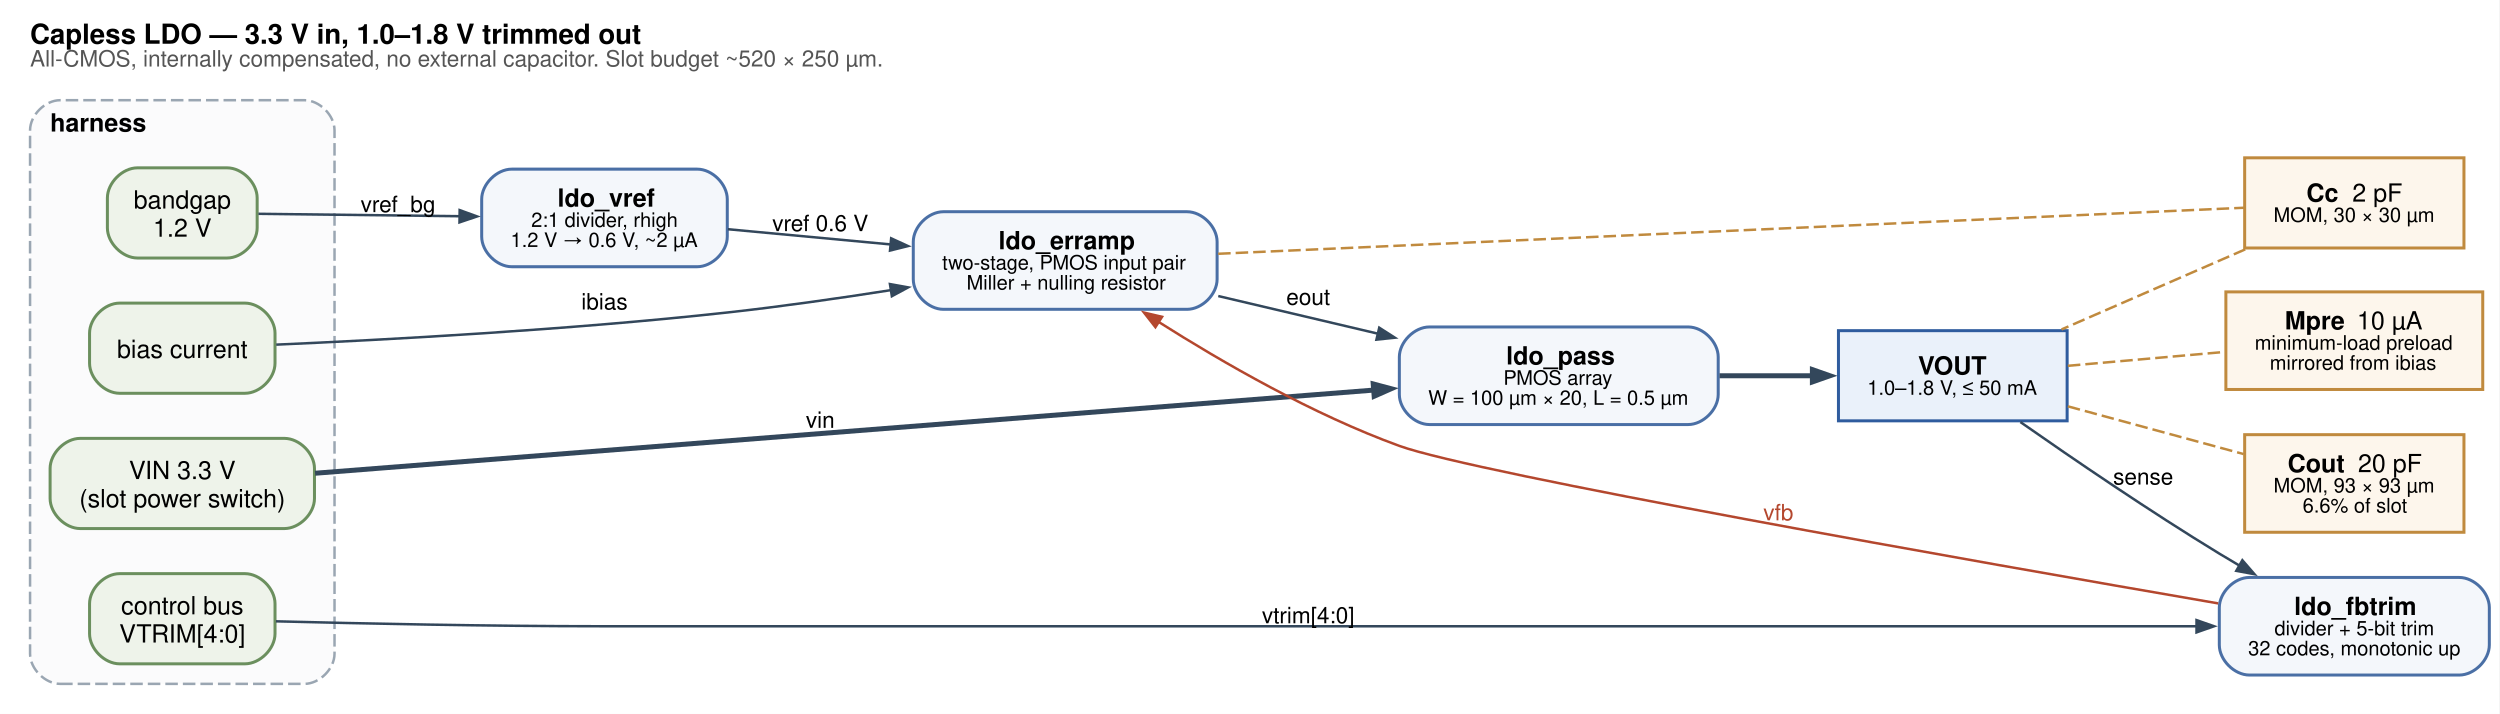
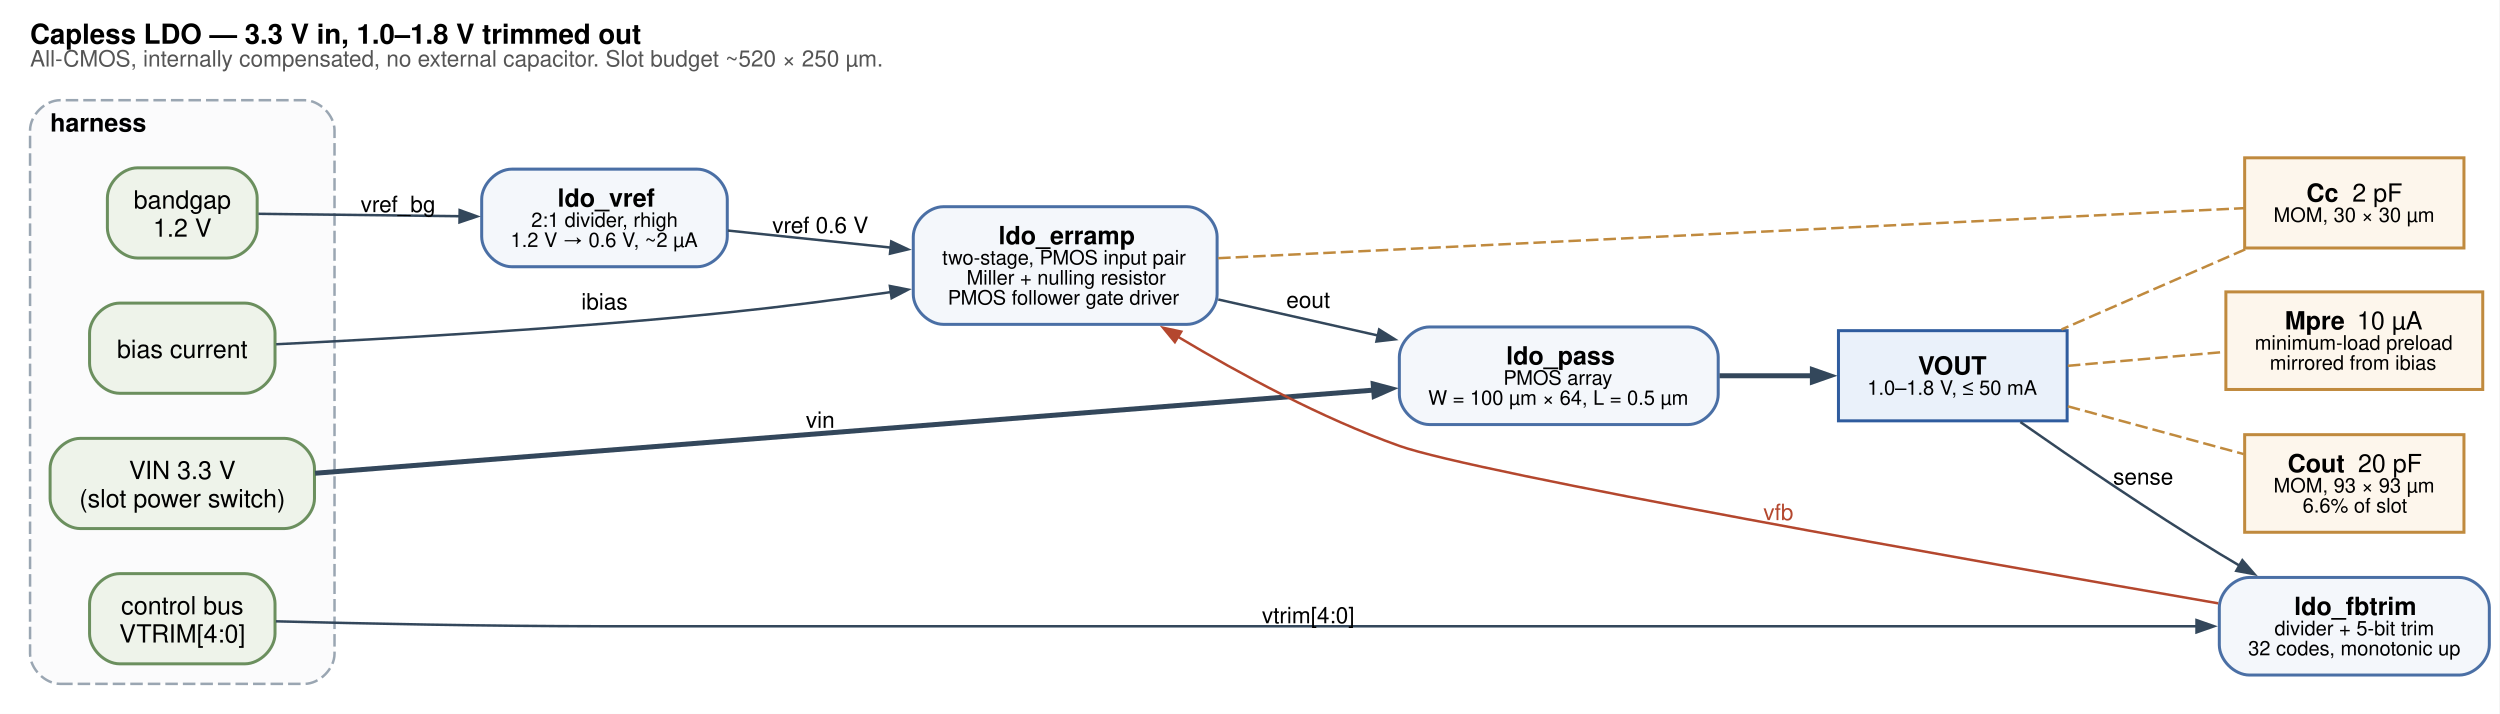
<svg xmlns="http://www.w3.org/2000/svg" width="998pt" height="285pt" viewBox="0.00 0.00 998.00 285.00">
  <g id="graph0" class="graph" transform="scale(1 1) rotate(0) translate(4 281)">
    <polygon fill="white" stroke="none" points="-4,4 -4,-281 993.74,-281 993.74,4 -4,4" />
    <text xml:space="preserve" text-anchor="start" x="8" y="-263.55" font-family="Helvetica,sans-Serif" font-weight="bold" font-size="11.00">Capless LDO — 3.3 V in, 1.0–1.8 V trimmed out</text>
    <text xml:space="preserve" text-anchor="start" x="8" y="-254.45" font-family="Helvetica,sans-Serif" font-size="9.00" fill="#555555">All-CMOS, internally compensated, no external capacitor. Slot budget ~520 × 250 µm.</text>
    <g id="clust1" class="cluster">
      <path fill="#fbfbfc" stroke="#9aa6b2" stroke-dasharray="5,2" d="M20,-8C20,-8 117.54,-8 117.54,-8 123.54,-8 129.54,-14 129.54,-20 129.54,-20 129.54,-229 129.54,-229 129.54,-235 123.54,-241 117.54,-241 117.54,-241 20,-241 20,-241 14,-241 8,-235 8,-229 8,-229 8,-20 8,-20 8,-14 14,-8 20,-8" />
      <text xml:space="preserve" text-anchor="start" x="16" y="-228.5" font-family="Helvetica,sans-Serif" font-weight="bold" font-size="10.00">harness</text>
    </g>
    <g id="node1" class="node">
      <path fill="#eef3ea" stroke="#6b8f5e" stroke-width="1.2" d="M86.66,-214C86.66,-214 50.87,-214 50.87,-214 44.87,-214 38.87,-208 38.87,-202 38.87,-202 38.87,-190 38.87,-190 38.87,-184 44.87,-178 50.87,-178 50.87,-178 86.66,-178 86.66,-178 92.66,-178 98.66,-184 98.66,-190 98.66,-190 98.66,-202 98.66,-202 98.66,-208 92.66,-214 86.66,-214" />
      <text xml:space="preserve" text-anchor="middle" x="68.77" y="-197.75" font-family="Helvetica,sans-Serif" font-size="10.00">bandgap</text>
      <text xml:space="preserve" text-anchor="middle" x="68.77" y="-186.5" font-family="Helvetica,sans-Serif" font-size="10.00">1.2 V</text>
    </g>
    <g id="node5" class="node">
      <path fill="#f4f7fb" stroke="#4a6fa5" stroke-width="1.2" d="M274.33,-213.48C274.33,-213.48 200.29,-213.48 200.29,-213.48 194.29,-213.48 188.29,-207.48 188.29,-201.48 188.29,-201.48 188.29,-186.52 188.29,-186.52 188.29,-180.52 194.29,-174.52 200.29,-174.52 200.29,-174.52 274.33,-174.52 274.33,-174.52 280.33,-174.52 286.33,-180.52 286.33,-186.52 286.33,-186.52 286.33,-201.48 286.33,-201.48 286.33,-207.48 280.33,-213.48 274.33,-213.48" />
      <text xml:space="preserve" text-anchor="start" x="218.56" y="-198.5" font-family="Helvetica,sans-Serif" font-weight="bold" font-size="10.00">ldo_vref</text>
      <text xml:space="preserve" text-anchor="start" x="208.06" y="-190.4" font-family="Helvetica,sans-Serif" font-size="8.00">2:1 divider, rhigh</text>
      <text xml:space="preserve" text-anchor="start" x="199.81" y="-182.4" font-family="Helvetica,sans-Serif" font-size="8.00">1.2 V → 0.6 V, ~2 µA</text>
    </g>
    <g id="edge1" class="edge">
      <path fill="none" stroke="#33475b" d="M99.16,-195.65C121.42,-195.38 152.67,-195 179.73,-194.68" />
      <polygon fill="#33475b" stroke="#33475b" points="179.49,-197.13 186.46,-194.6 179.43,-192.23 179.49,-197.13" />
      <text xml:space="preserve" text-anchor="middle" x="154.91" y="-196.32" font-family="Helvetica,sans-Serif" font-size="9.00">vref_bg</text>
    </g>
    <g id="node2" class="node">
      <path fill="#eef3ea" stroke="#6b8f5e" stroke-width="1.2" d="M93.79,-160C93.79,-160 43.75,-160 43.75,-160 37.75,-160 31.75,-154 31.75,-148 31.75,-148 31.75,-136 31.75,-136 31.75,-130 37.75,-124 43.75,-124 43.75,-124 93.79,-124 93.79,-124 99.79,-124 105.79,-130 105.79,-136 105.79,-136 105.79,-148 105.79,-148 105.79,-154 99.79,-160 93.79,-160" />
      <text xml:space="preserve" text-anchor="middle" x="68.77" y="-138.12" font-family="Helvetica,sans-Serif" font-size="10.00">bias current</text>
    </g>
    <g id="node6" class="node">
-       <path fill="#f4f7fb" stroke="#4a6fa5" stroke-width="1.2" d="M469.87,-196.48C469.87,-196.48 372.58,-196.48 372.58,-196.48 366.58,-196.48 360.58,-190.48 360.58,-184.48 360.58,-184.48 360.58,-169.52 360.58,-169.52 360.58,-163.52 366.58,-157.52 372.58,-157.52 372.58,-157.52 469.87,-157.52 469.87,-157.52 475.87,-157.52 481.87,-163.52 481.87,-169.52 481.87,-169.52 481.87,-184.48 481.87,-184.48 481.87,-190.48 475.87,-196.48 469.87,-196.48" />
-       <text xml:space="preserve" text-anchor="start" x="394.6" y="-181.5" font-family="Helvetica,sans-Serif" font-weight="bold" font-size="10.00">ldo_erramp</text>
-       <text xml:space="preserve" text-anchor="start" x="372.1" y="-173.4" font-family="Helvetica,sans-Serif" font-size="8.00">two-stage, PMOS input pair</text>
-       <text xml:space="preserve" text-anchor="start" x="381.85" y="-165.4" font-family="Helvetica,sans-Serif" font-size="8.00">Miller + nulling resistor</text>
+       <path fill="#f4f7fb" stroke="#4a6fa5" stroke-width="1.2" d="M469.87,-198.48C469.87,-198.48 372.58,-198.48 372.58,-198.48 366.58,-198.48 360.58,-192.48 360.58,-186.48 360.58,-186.48 360.58,-163.52 360.58,-163.52 360.58,-157.52 366.58,-151.52 372.58,-151.52 372.58,-151.52 469.87,-151.52 469.87,-151.52 475.87,-151.52 481.87,-157.52 481.87,-163.52 481.87,-163.52 481.87,-186.48 481.87,-186.48 481.87,-192.48 475.87,-198.48 469.87,-198.48" />
+       <text xml:space="preserve" text-anchor="start" x="394.6" y="-183.5" font-family="Helvetica,sans-Serif" font-weight="bold" font-size="10.00">ldo_erramp</text>
+       <text xml:space="preserve" text-anchor="start" x="372.1" y="-175.4" font-family="Helvetica,sans-Serif" font-size="8.00">two-stage, PMOS input pair</text>
+       <text xml:space="preserve" text-anchor="start" x="381.85" y="-167.4" font-family="Helvetica,sans-Serif" font-size="8.00">Miller + nulling resistor</text>
+       <text xml:space="preserve" text-anchor="start" x="374.35" y="-159.4" font-family="Helvetica,sans-Serif" font-size="8.00">PMOS follower gate driver</text>
    </g>
    <g id="edge3" class="edge">
-       <path fill="none" stroke="#33475b" d="M106.26,-143.42C149.37,-145.32 223.22,-149.3 286.33,-156.25 307.69,-158.6 330.86,-161.92 351.83,-165.21" />
-       <polygon fill="#33475b" stroke="#33475b" points="351.26,-167.6 358.56,-166.28 352.03,-162.76 351.26,-167.6" />
+       <path fill="none" stroke="#33475b" d="M106.24,-143.58C149.34,-145.64 223.17,-149.76 286.33,-156.25 307.66,-158.44 330.83,-161.46 351.79,-164.43" />
+       <polygon fill="#33475b" stroke="#33475b" points="351.24,-166.83 358.52,-165.4 351.94,-161.98 351.24,-166.83" />
      <text xml:space="preserve" text-anchor="middle" x="237.31" y="-157.45" font-family="Helvetica,sans-Serif" font-size="9.00">ibias</text>
    </g>
    <g id="node3" class="node">
      <path fill="#eef3ea" stroke="#6b8f5e" stroke-width="1.2" d="M109.54,-106C109.54,-106 28,-106 28,-106 22,-106 16,-100 16,-94 16,-94 16,-82 16,-82 16,-76 22,-70 28,-70 28,-70 109.54,-70 109.54,-70 115.54,-70 121.54,-76 121.54,-82 121.54,-82 121.54,-94 121.54,-94 121.54,-100 115.54,-106 109.54,-106" />
      <text xml:space="preserve" text-anchor="middle" x="68.77" y="-89.75" font-family="Helvetica,sans-Serif" font-size="10.00">VIN 3.3 V</text>
      <text xml:space="preserve" text-anchor="middle" x="68.77" y="-78.5" font-family="Helvetica,sans-Serif" font-size="10.00">(slot power switch)</text>
    </g>
    <g id="node7" class="node">
      <path fill="#f4f7fb" stroke="#4a6fa5" stroke-width="1.2" d="M669.91,-150.48C669.91,-150.48 566.62,-150.48 566.62,-150.48 560.62,-150.48 554.62,-144.48 554.62,-138.48 554.62,-138.48 554.62,-123.52 554.62,-123.52 554.62,-117.52 560.62,-111.52 566.62,-111.52 566.62,-111.52 669.91,-111.52 669.91,-111.52 675.91,-111.52 681.91,-117.52 681.91,-123.52 681.91,-123.52 681.91,-138.48 681.91,-138.48 681.91,-144.48 675.91,-150.48 669.91,-150.48" />
      <text xml:space="preserve" text-anchor="start" x="597.26" y="-135.5" font-family="Helvetica,sans-Serif" font-weight="bold" font-size="10.00">ldo_pass</text>
      <text xml:space="preserve" text-anchor="start" x="596.14" y="-127.4" font-family="Helvetica,sans-Serif" font-size="8.00">PMOS array</text>
-       <text xml:space="preserve" text-anchor="start" x="566.14" y="-119.4" font-family="Helvetica,sans-Serif" font-size="8.00">W = 100 µm × 20, L = 0.5 µm</text>
+       <text xml:space="preserve" text-anchor="start" x="566.14" y="-119.4" font-family="Helvetica,sans-Serif" font-size="8.00">W = 100 µm × 64, L = 0.5 µm</text>
    </g>
    <g id="edge4" class="edge">
      <path fill="none" stroke="#33475b" stroke-width="2" d="M121.77,-92.08C220.33,-99.83 434.46,-116.64 546.19,-125.42" />
      <polygon fill="#33475b" stroke="#33475b" stroke-width="2" points="544.19,-127.72 551.36,-125.82 544.57,-122.83 544.19,-127.72" />
      <text xml:space="preserve" text-anchor="middle" x="323.45" y="-110.2" font-family="Helvetica,sans-Serif" font-size="9.00">vin</text>
    </g>
    <g id="node4" class="node">
      <path fill="#eef3ea" stroke="#6b8f5e" stroke-width="1.2" d="M93.79,-52C93.79,-52 43.75,-52 43.75,-52 37.75,-52 31.75,-46 31.75,-40 31.75,-40 31.75,-28 31.75,-28 31.75,-22 37.75,-16 43.75,-16 43.75,-16 93.79,-16 93.79,-16 99.79,-16 105.79,-22 105.79,-28 105.79,-28 105.79,-40 105.79,-40 105.79,-46 99.79,-52 93.79,-52" />
      <text xml:space="preserve" text-anchor="middle" x="68.77" y="-35.75" font-family="Helvetica,sans-Serif" font-size="10.00">control bus</text>
      <text xml:space="preserve" text-anchor="middle" x="68.77" y="-24.5" font-family="Helvetica,sans-Serif" font-size="10.00">VTRIM[4:0]</text>
    </g>
    <g id="node8" class="node">
      <path fill="#f4f7fb" stroke="#4a6fa5" stroke-width="1.2" d="M977.74,-50.48C977.74,-50.48 893.95,-50.48 893.95,-50.48 887.95,-50.48 881.95,-44.48 881.95,-38.48 881.95,-38.48 881.95,-23.52 881.95,-23.52 881.95,-17.52 887.95,-11.52 893.95,-11.52 893.95,-11.52 977.74,-11.52 977.74,-11.52 983.74,-11.52 989.74,-17.52 989.74,-23.52 989.74,-23.52 989.74,-38.48 989.74,-38.48 989.74,-44.48 983.74,-50.48 977.74,-50.48" />
      <text xml:space="preserve" text-anchor="start" x="911.84" y="-35.5" font-family="Helvetica,sans-Serif" font-weight="bold" font-size="10.00">ldo_fbtrim</text>
      <text xml:space="preserve" text-anchor="start" x="903.97" y="-27.4" font-family="Helvetica,sans-Serif" font-size="8.00">divider + 5-bit trim</text>
      <text xml:space="preserve" text-anchor="start" x="893.47" y="-19.4" font-family="Helvetica,sans-Serif" font-size="8.00">32 codes, monotonic up</text>
    </g>
    <g id="edge9" class="edge">
      <path fill="none" stroke="#33475b" d="M106.15,-32.97C139.89,-32.1 191.49,-31 236.31,-31 236.31,-31 236.31,-31 776.55,-31 808.32,-31 843.67,-31 872.89,-31" />
      <polygon fill="#33475b" stroke="#33475b" points="872.85,-33.45 879.85,-31 872.85,-28.55 872.85,-33.45" />
      <text xml:space="preserve" text-anchor="middle" x="518.24" y="-32.2" font-family="Helvetica,sans-Serif" font-size="9.00">vtrim[4:0]</text>
    </g>
    <g id="edge2" class="edge">
-       <path fill="none" stroke="#33475b" d="M286.58,-189.49C306.56,-187.62 330.08,-185.42 351.78,-183.4" />
-       <polygon fill="#33475b" stroke="#33475b" points="351.75,-185.86 358.49,-182.77 351.29,-180.98 351.75,-185.86" />
-       <text xml:space="preserve" text-anchor="middle" x="323.45" y="-188.72" font-family="Helvetica,sans-Serif" font-size="9.00">vref 0.6 V</text>
+       <path fill="none" stroke="#33475b" d="M286.58,-188.96C306.56,-186.87 330.08,-184.41 351.78,-182.15" />
+       <polygon fill="#33475b" stroke="#33475b" points="351.79,-184.61 358.49,-181.45 351.28,-179.74 351.79,-184.61" />
+       <text xml:space="preserve" text-anchor="middle" x="323.45" y="-187.96" font-family="Helvetica,sans-Serif" font-size="9.00">vref 0.6 V</text>
    </g>
    <g id="edge5" class="edge">
-       <path fill="none" stroke="#33475b" d="M482.33,-162.82C502.49,-158.07 525.16,-152.72 546.09,-147.79" />
-       <polygon fill="#33475b" stroke="#33475b" points="546.59,-150.19 552.84,-146.19 545.47,-145.42 546.59,-150.19" />
-       <text xml:space="preserve" text-anchor="middle" x="518.24" y="-159.32" font-family="Helvetica,sans-Serif" font-size="9.00">eout</text>
+       <path fill="none" stroke="#33475b" d="M482.33,-161.44C502.49,-156.89 525.16,-151.78 546.09,-147.06" />
+       <polygon fill="#33475b" stroke="#33475b" points="546.55,-149.46 552.84,-145.53 545.47,-144.68 546.55,-149.46" />
+       <text xml:space="preserve" text-anchor="middle" x="518.24" y="-158.14" font-family="Helvetica,sans-Serif" font-size="9.00">eout</text>
    </g>
    <g id="node9" class="node">
      <polygon fill="#fdf6ec" stroke="#c08a3e" stroke-width="1.2" points="979.61,-218 892.07,-218 892.07,-182 979.61,-182 979.61,-218" />
      <text xml:space="preserve" text-anchor="start" x="916.72" y="-200.5" font-family="Helvetica,sans-Serif" font-weight="bold" font-size="10.00">Cc</text>
      <text xml:space="preserve" text-anchor="start" x="929.47" y="-200.5" font-family="Helvetica,sans-Serif" font-size="10.00">  2 pF</text>
      <text xml:space="preserve" text-anchor="start" x="903.59" y="-192.4" font-family="Helvetica,sans-Serif" font-size="8.00">MOM, 30 × 30 µm</text>
    </g>
    <g id="edge12" class="edge">
-       <path fill="none" stroke="#c08a3e" stroke-dasharray="5,2" d="M482.28,-179.69C586.98,-184.39 800.45,-193.97 891.8,-198.07" />
+       <path fill="none" stroke="#c08a3e" stroke-dasharray="5,2" d="M482.28,-177.93C586.98,-183.03 800.45,-193.45 891.8,-197.9" />
    </g>
    <g id="node11" class="node">
      <polygon fill="#eaf1fa" stroke="#2f5c9e" stroke-width="1.2" points="821.2,-149 729.91,-149 729.91,-113 821.2,-113 821.2,-149" />
      <text xml:space="preserve" text-anchor="start" x="761.68" y="-131.5" font-family="Helvetica,sans-Serif" font-weight="bold" font-size="10.00">VOUT</text>
      <text xml:space="preserve" text-anchor="start" x="741.43" y="-123.4" font-family="Helvetica,sans-Serif" font-size="8.00">1.0–1.8 V, ≤ 50 mA</text>
    </g>
    <g id="edge6" class="edge">
      <path fill="none" stroke="#33475b" stroke-width="2" d="M682.43,-131C695.25,-131 708.63,-131 721.08,-131" />
      <polygon fill="#33475b" stroke="#33475b" stroke-width="2" points="719.51,-133.45 726.51,-131 719.51,-128.55 719.51,-133.45" />
    </g>
    <g id="edge8" class="edge">
-       <path fill="none" stroke="#b4472e" d="M881.5,-40.12C784.17,-56.9 584.97,-91.98 554.62,-103 520.23,-115.49 484.17,-136.22 458.39,-152.57" />
-       <polygon fill="#b4472e" stroke="#b4472e" points="457.24,-150.39 452.67,-156.23 459.89,-154.52 457.24,-150.39" />
-       <text xml:space="preserve" text-anchor="middle" x="705.91" y="-73.27" font-family="Helvetica,sans-Serif" font-size="9.00" fill="#b4472e">vfb</text>
+       <path fill="none" stroke="#b4472e" d="M881.51,-40.15C784.2,-56.99 585.03,-92.15 554.62,-103 523.67,-114.04 491.22,-131.58 466.19,-146.58" />
+       <polygon fill="#b4472e" stroke="#b4472e" points="465.01,-144.43 460.3,-150.16 467.55,-148.62 465.01,-144.43" />
+       <text xml:space="preserve" text-anchor="middle" x="705.91" y="-73.37" font-family="Helvetica,sans-Serif" font-size="9.00" fill="#b4472e">vfb</text>
    </g>
    <g id="edge13" class="edge">
      <path fill="none" stroke="#c08a3e" stroke-dasharray="5,2" d="M892.31,-181.46C869.58,-171.55 841.68,-159.39 818.97,-149.49" />
    </g>
    <g id="node10" class="node">
      <polygon fill="#fdf6ec" stroke="#c08a3e" stroke-width="1.2" points="979.61,-107.48 892.07,-107.48 892.07,-68.52 979.61,-68.52 979.61,-107.48" />
      <text xml:space="preserve" text-anchor="start" x="909.22" y="-92.5" font-family="Helvetica,sans-Serif" font-weight="bold" font-size="10.00">Cout</text>
      <text xml:space="preserve" text-anchor="start" x="931.72" y="-92.5" font-family="Helvetica,sans-Serif" font-size="10.00">  20 pF</text>
      <text xml:space="preserve" text-anchor="start" x="903.59" y="-84.4" font-family="Helvetica,sans-Serif" font-size="8.00">MOM, 93 × 93 µm</text>
      <text xml:space="preserve" text-anchor="start" x="915.22" y="-76.4" font-family="Helvetica,sans-Serif" font-size="8.00">6.6% of slot</text>
    </g>
    <g id="edge7" class="edge">
      <path fill="none" stroke="#33475b" d="M802.54,-112.52C823.61,-97.78 854.25,-76.87 881.95,-60 884.56,-58.41 887.27,-56.8 890.01,-55.2" />
      <polygon fill="#33475b" stroke="#33475b" points="891.15,-57.37 896.01,-51.77 888.72,-53.12 891.15,-57.37" />
      <text xml:space="preserve" text-anchor="middle" x="851.57" y="-87.58" font-family="Helvetica,sans-Serif" font-size="9.00">sense</text>
    </g>
    <g id="edge10" class="edge">
      <path fill="none" stroke="#c08a3e" stroke-dasharray="5,2" d="M821.49,-118.79C843.52,-112.81 869.92,-105.64 891.71,-99.72" />
    </g>
    <g id="node12" class="node">
      <polygon fill="#fdf6ec" stroke="#c08a3e" stroke-width="1.2" points="987.11,-164.48 884.57,-164.48 884.57,-125.52 987.11,-125.52 987.11,-164.48" />
      <text xml:space="preserve" text-anchor="start" x="908.09" y="-149.5" font-family="Helvetica,sans-Serif" font-weight="bold" font-size="10.00">Mpre</text>
      <text xml:space="preserve" text-anchor="start" x="931.34" y="-149.5" font-family="Helvetica,sans-Serif" font-size="10.00">  10 µA</text>
      <text xml:space="preserve" text-anchor="start" x="896.09" y="-141.4" font-family="Helvetica,sans-Serif" font-size="8.00">minimum-load preload</text>
      <text xml:space="preserve" text-anchor="start" x="902.09" y="-133.4" font-family="Helvetica,sans-Serif" font-size="8.00">mirrored from ibias</text>
    </g>
    <g id="edge11" class="edge">
      <path fill="none" stroke="#c08a3e" stroke-dasharray="5,2" d="M821.49,-134.97C841.05,-136.7 864.06,-138.74 884.22,-140.52" />
    </g>
  </g>
</svg>
